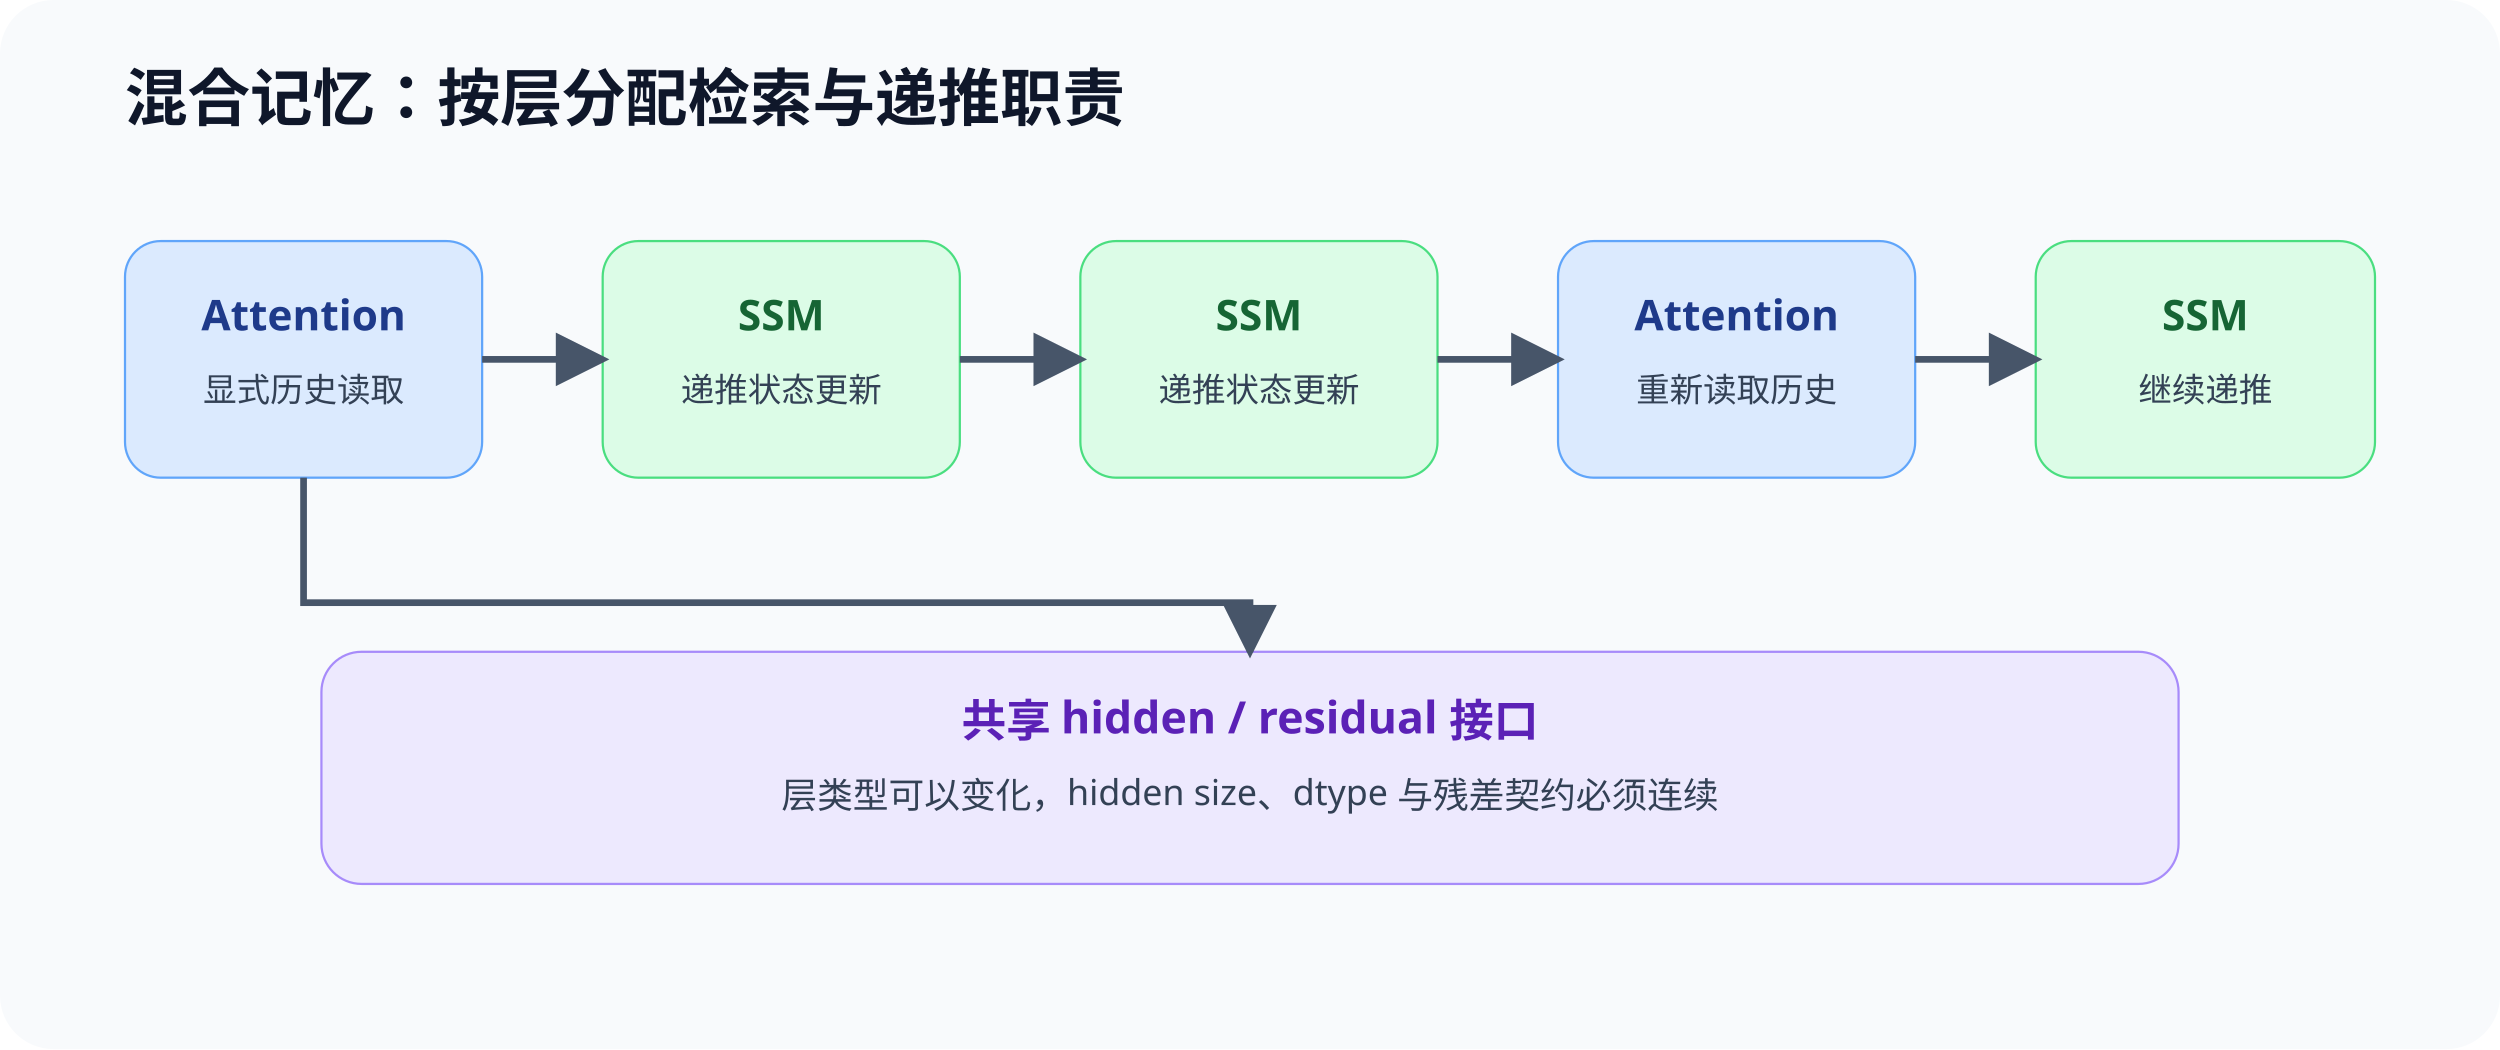
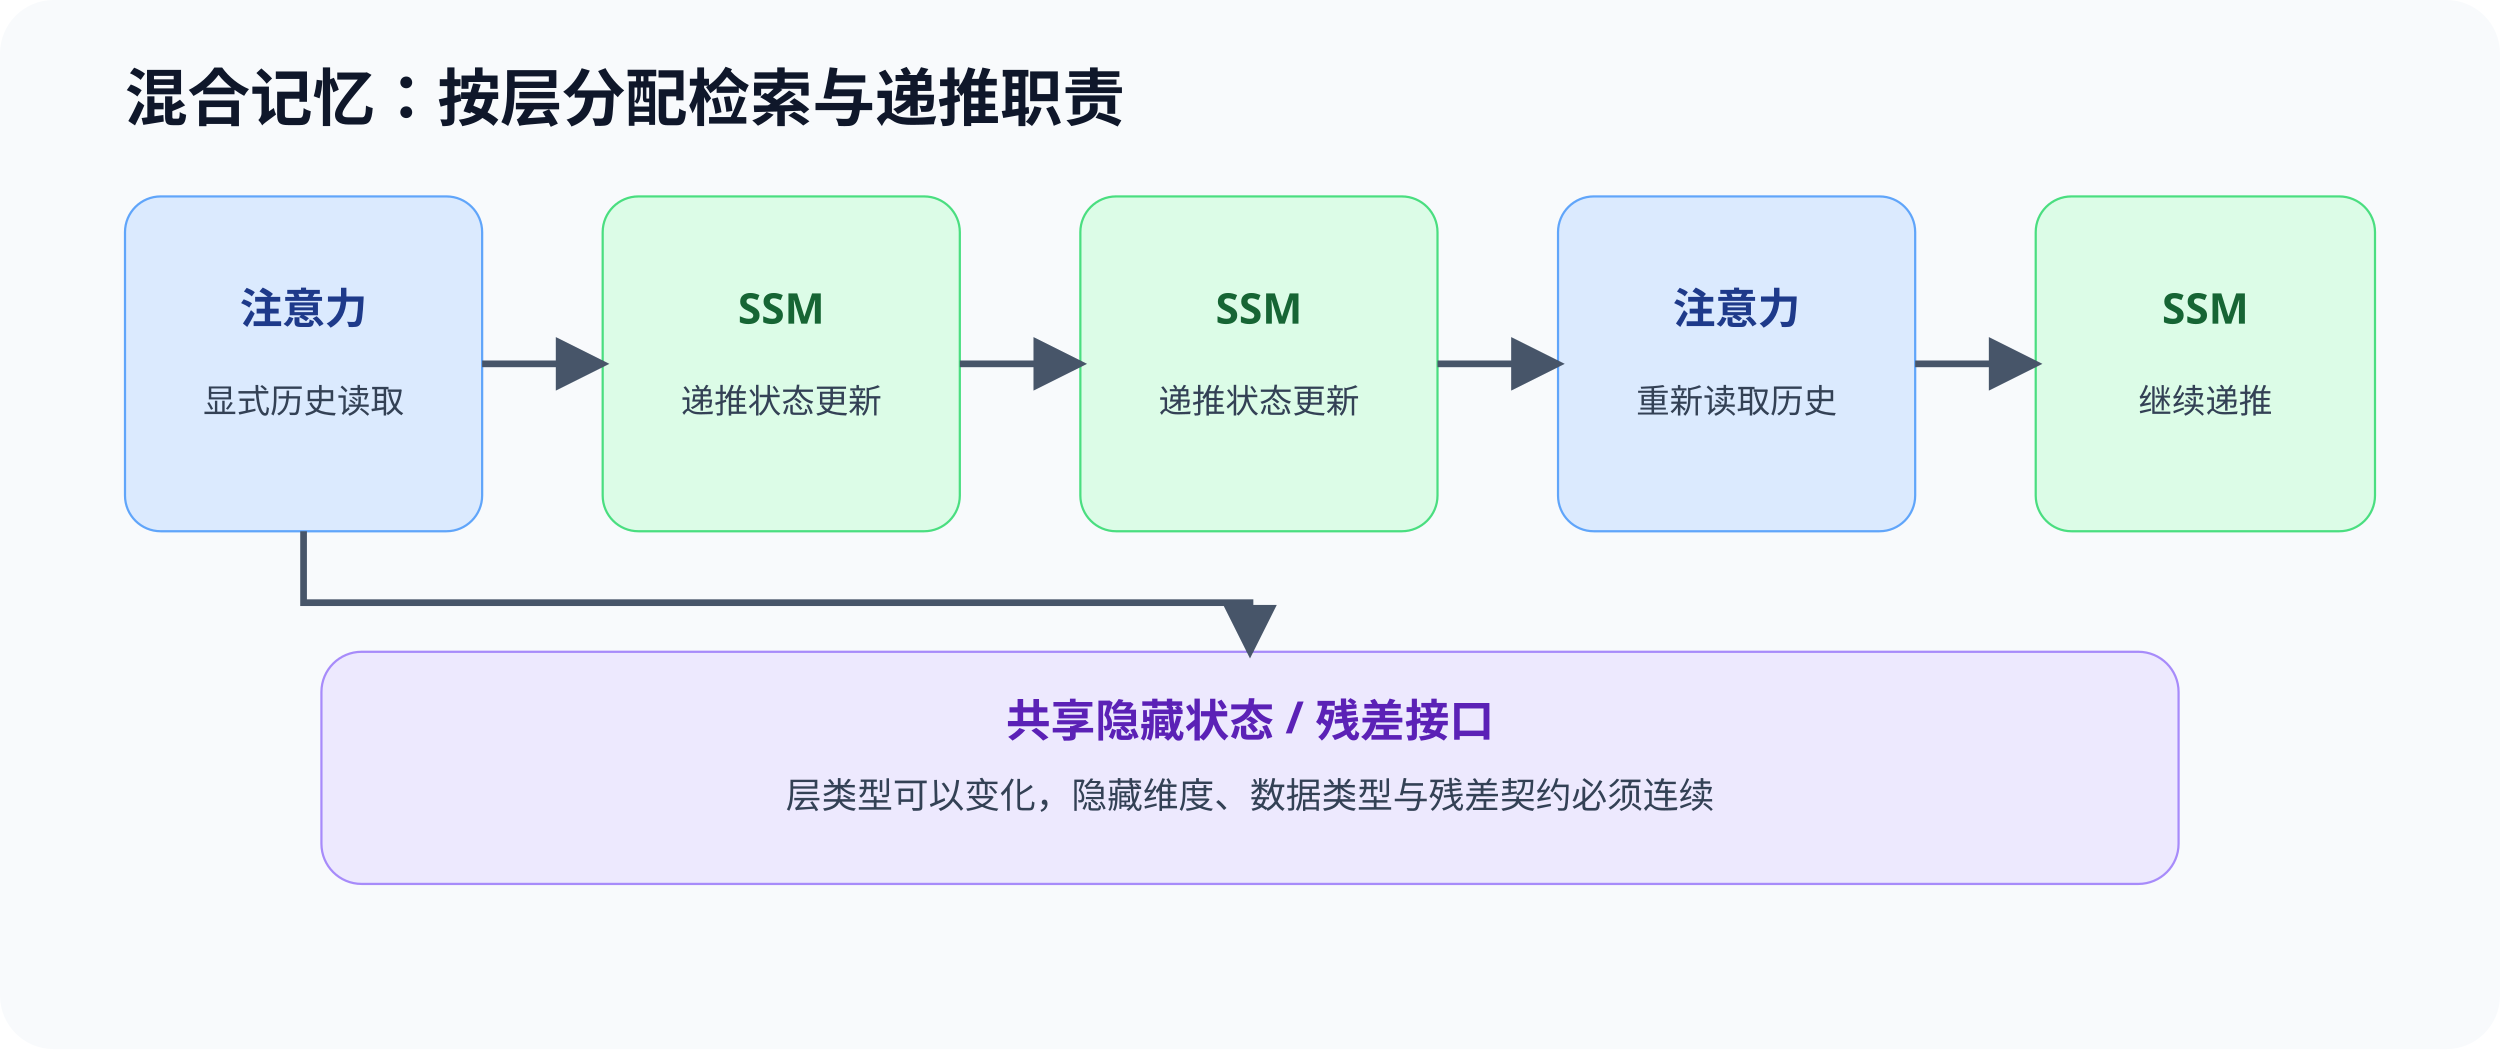
<svg xmlns="http://www.w3.org/2000/svg" width="1120" height="470" viewBox="0 0 1120 470">
  <defs>
    <marker id="a" markerWidth="8" markerHeight="8" refX="7" refY="4" orient="auto">
      <path d="M0,0 L8,4 L0,8 Z" fill="#475569" />
    </marker>
  </defs>
  <rect width="1120" height="470" rx="24" fill="#f8fafc" />
  <text x="56" y="54" font-size="28" font-family="sans-serif" font-weight="700" fill="#0f172a">混合记忆：按层分配检索与递推职责</text>
  <g font-family="sans-serif" text-anchor="middle">
-     <rect x="56" y="108" width="160" height="106" rx="16" fill="#dbeafe" stroke="#60a5fa" />
-     <text x="136" y="148" font-size="19" font-weight="700" fill="#1e3a8a">Attention</text>
-     <text x="136" y="180" font-size="15" fill="#334155">显式历史读取</text>
-     <rect x="270" y="108" width="160" height="106" rx="16" fill="#dcfce7" stroke="#4ade80" />
-     <text x="350" y="148" font-size="19" font-weight="700" fill="#166534">SSM</text>
-     <text x="350" y="180" font-size="15" fill="#334155">递推状态更新</text>
-     <rect x="484" y="108" width="160" height="106" rx="16" fill="#dcfce7" stroke="#4ade80" />
-     <text x="564" y="148" font-size="19" font-weight="700" fill="#166534">SSM</text>
-     <text x="564" y="180" font-size="15" fill="#334155">递推状态更新</text>
-     <rect x="698" y="108" width="160" height="106" rx="16" fill="#dbeafe" stroke="#60a5fa" />
-     <text x="778" y="148" font-size="19" font-weight="700" fill="#1e3a8a">Attention</text>
-     <text x="778" y="180" font-size="15" fill="#334155">重新读取历史</text>
-     <rect x="912" y="108" width="152" height="106" rx="16" fill="#dcfce7" stroke="#4ade80" />
-     <text x="988" y="148" font-size="19" font-weight="700" fill="#166534">SSM</text>
-     <text x="988" y="180" font-size="15" fill="#334155">继续递推</text>
+     <rect x="56" y="88" width="160" height="150" rx="16" fill="#dbeafe" stroke="#60a5fa" />
+     <text x="136" y="145" font-size="19" font-weight="700" fill="#1e3a8a">注意力</text>
+     <text x="136" y="185" font-size="15" fill="#334155">显式历史读取</text>
+     <rect x="270" y="88" width="160" height="150" rx="16" fill="#dcfce7" stroke="#4ade80" />
+     <text x="350" y="145" font-size="19" font-weight="700" fill="#166534">SSM</text>
+     <text x="350" y="185" font-size="15" fill="#334155">递推状态更新</text>
+     <rect x="484" y="88" width="160" height="150" rx="16" fill="#dcfce7" stroke="#4ade80" />
+     <text x="564" y="145" font-size="19" font-weight="700" fill="#166534">SSM</text>
+     <text x="564" y="185" font-size="15" fill="#334155">递推状态更新</text>
+     <rect x="698" y="88" width="160" height="150" rx="16" fill="#dbeafe" stroke="#60a5fa" />
+     <text x="778" y="145" font-size="19" font-weight="700" fill="#1e3a8a">注意力</text>
+     <text x="778" y="185" font-size="15" fill="#334155">重新读取历史</text>
+     <rect x="912" y="88" width="152" height="150" rx="16" fill="#dcfce7" stroke="#4ade80" />
+     <text x="988" y="145" font-size="19" font-weight="700" fill="#166534">SSM</text>
+     <text x="988" y="185" font-size="15" fill="#334155">继续递推</text>
  </g>
-   <path d="M216 161 H270" stroke="#475569" stroke-width="3" marker-end="url(#a)" />
-   <path d="M430 161 H484" stroke="#475569" stroke-width="3" marker-end="url(#a)" />
-   <path d="M644 161 H698" stroke="#475569" stroke-width="3" marker-end="url(#a)" />
-   <path d="M858 161 H912" stroke="#475569" stroke-width="3" marker-end="url(#a)" />
+   <path d="M216 163 H270" stroke="#475569" stroke-width="3" marker-end="url(#a)" />
+   <path d="M430 163 H484" stroke="#475569" stroke-width="3" marker-end="url(#a)" />
+   <path d="M644 163 H698" stroke="#475569" stroke-width="3" marker-end="url(#a)" />
+   <path d="M858 163 H912" stroke="#475569" stroke-width="3" marker-end="url(#a)" />
  <rect x="144" y="292" width="832" height="104" rx="18" fill="#ede9fe" stroke="#a78bfa" />
-   <text x="560" y="330" text-anchor="middle" font-size="20" font-family="sans-serif" font-weight="700" fill="#5b21b6">共享 hidden / residual 接口</text>
-   <text x="560" y="362" text-anchor="middle" font-size="16" font-family="sans-serif" fill="#334155">层类型可以变化，hidden size、dtype 与残差契约必须连续</text>
-   <path d="M136 214 V270 H560 V292" fill="none" stroke="#475569" stroke-width="3" marker-end="url(#a)" />
+   <text x="560" y="330" text-anchor="middle" font-size="20" font-family="sans-serif" font-weight="700" fill="#5b21b6">共享隐藏状态 / 残差接口</text>
+   <text x="560" y="362" text-anchor="middle" font-size="16" font-family="sans-serif" fill="#334155">层类型可以变化，隐藏维度、数据类型与残差契约必须连续</text>
+   <path d="M136 238 V270 H560 V292" fill="none" stroke="#475569" stroke-width="3" marker-end="url(#a)" />
</svg>
